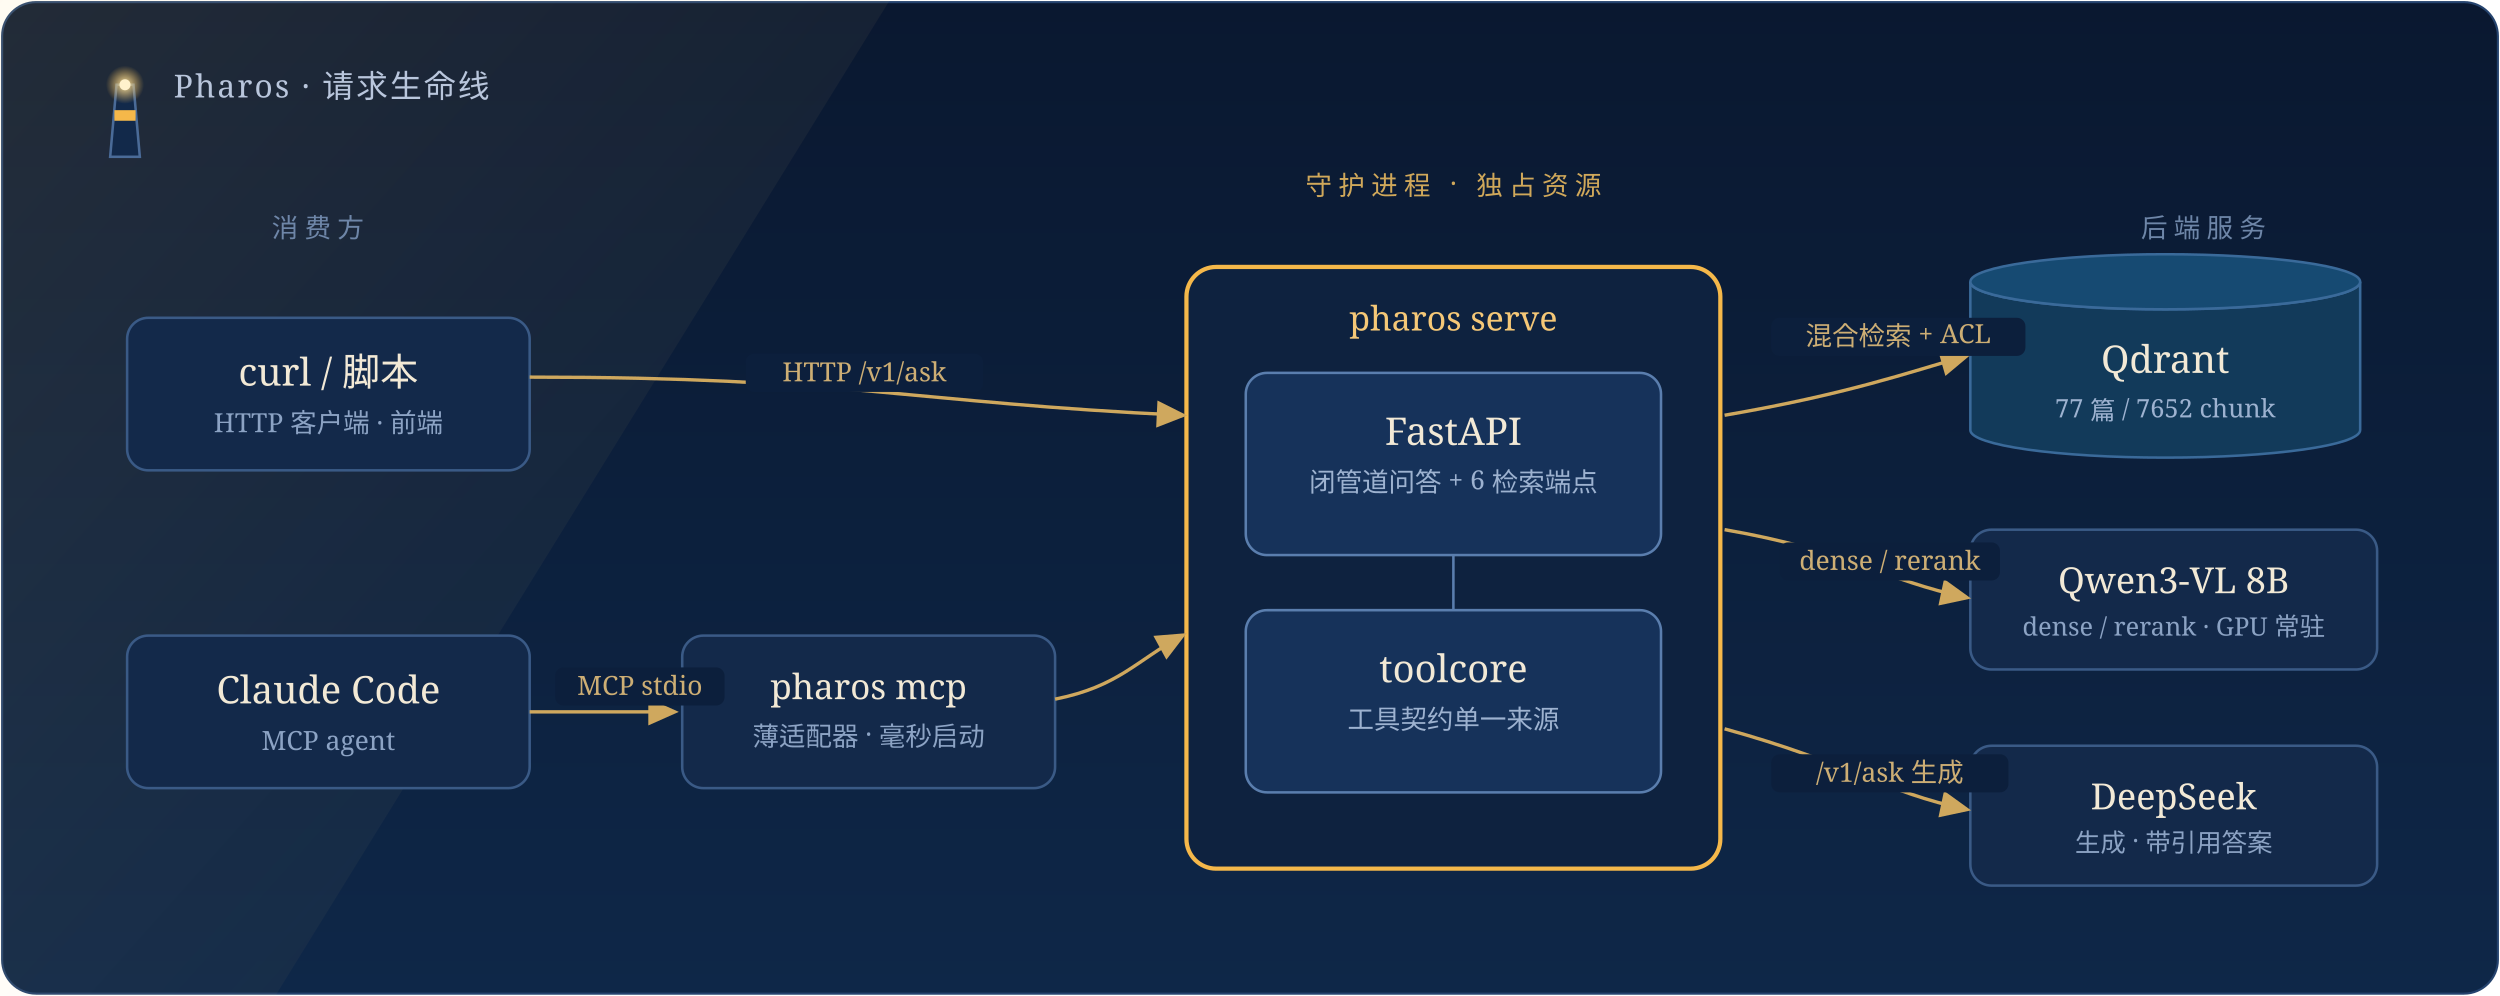
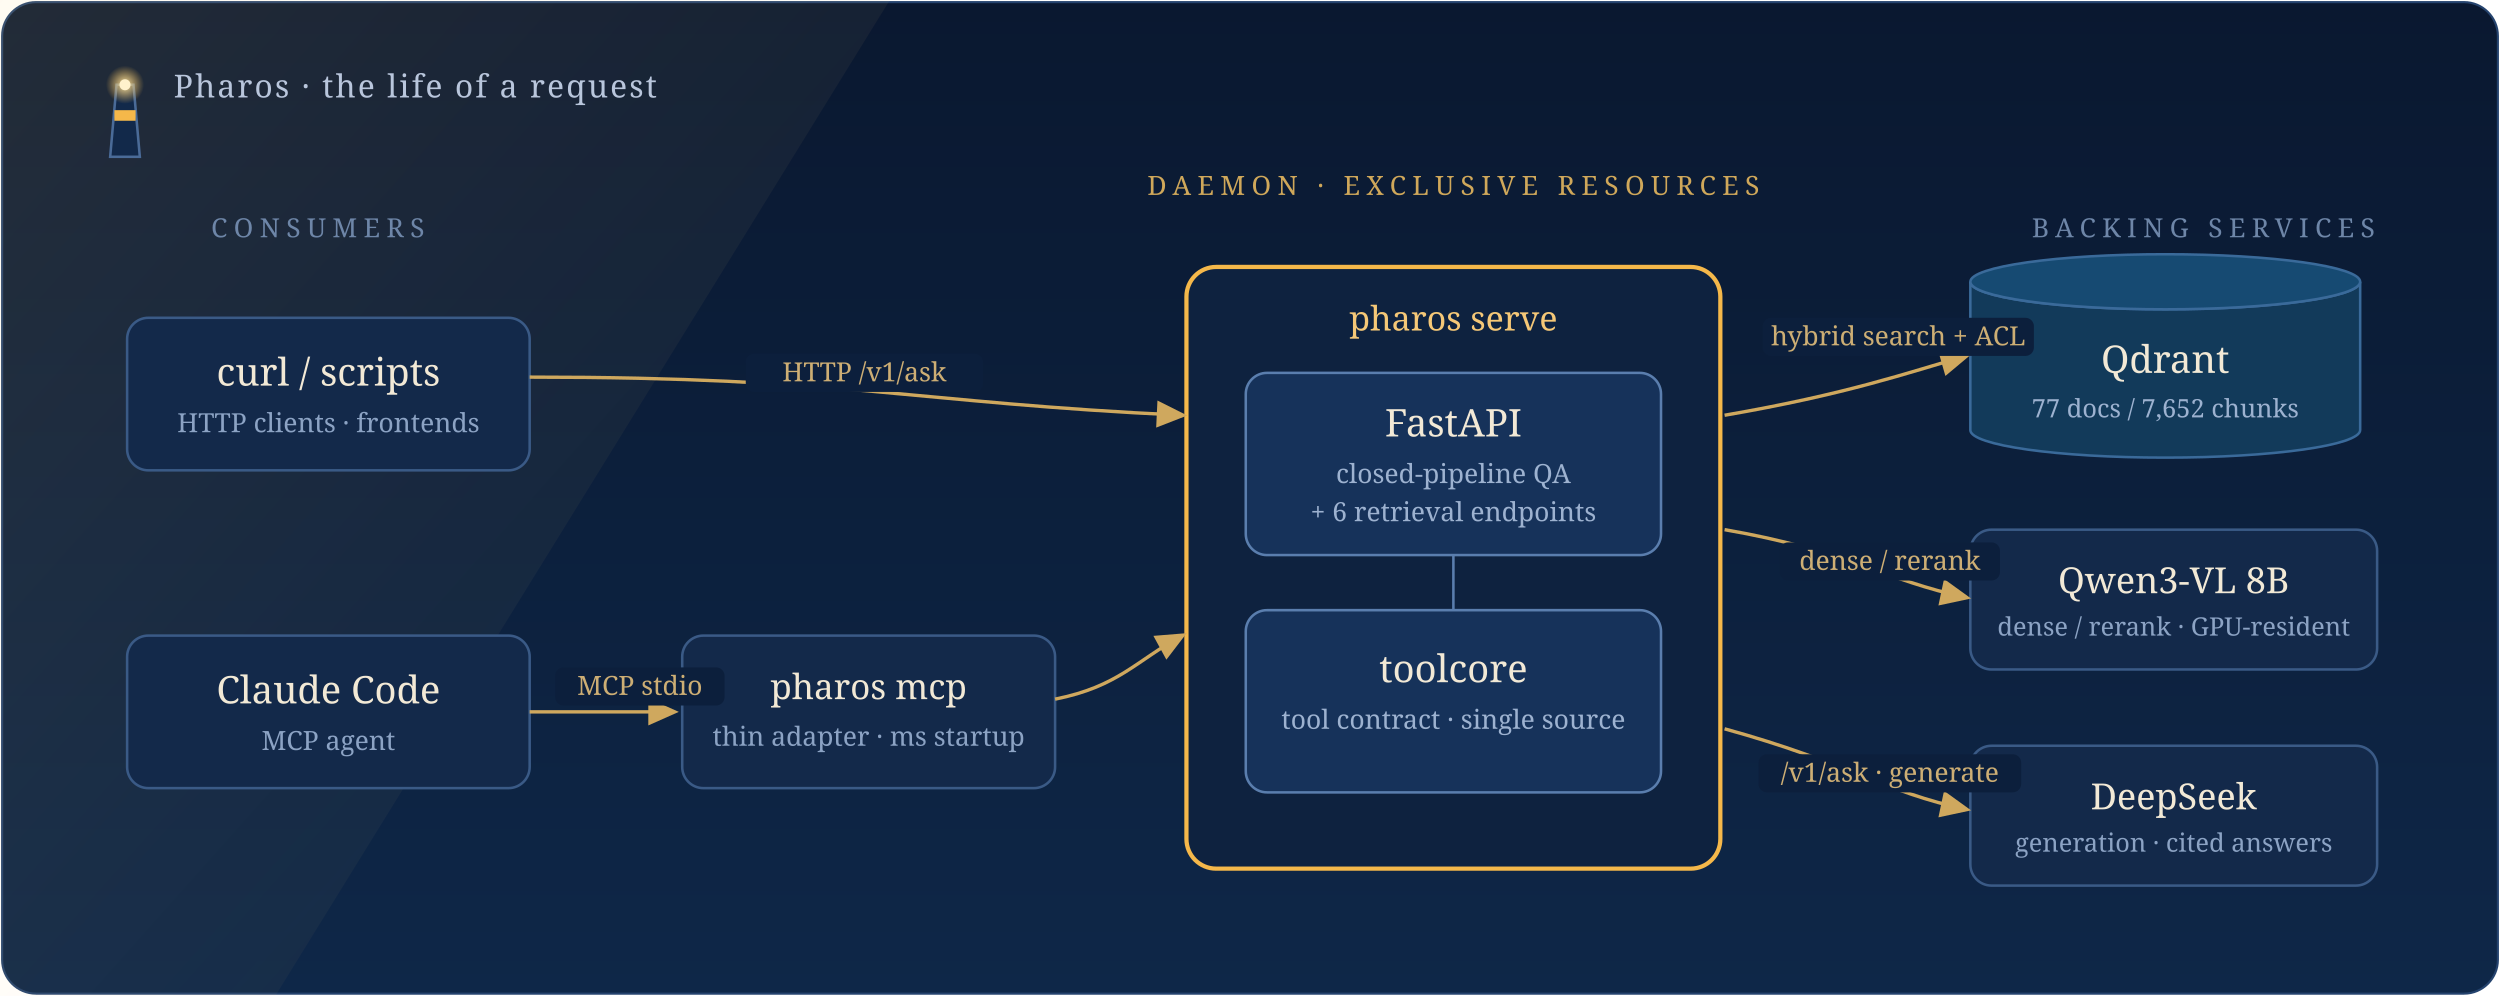
- <svg xmlns="http://www.w3.org/2000/svg" viewBox="0 0 1180 470" width="1180" height="470" role="img" aria-label="Pharos 架构图:消费方 → 守护进程 → 后端服务">
+ <svg xmlns="http://www.w3.org/2000/svg" viewBox="0 0 1180 470" width="1180" height="470" role="img" aria-label="Pharos architecture: consumers → daemon → backing services">
  <defs>
    <linearGradient id="ag" x1="0" y1="0" x2="0" y2="1">
      <stop offset="0" stop-color="#0A1830" />
      <stop offset="1" stop-color="#0E2748" />
    </linearGradient>
    <linearGradient id="abeam" x1="0" y1="0" x2="1" y2="1">
      <stop offset="0" stop-color="#FFD37A" stop-opacity="0.10" />
      <stop offset="1" stop-color="#FFD37A" stop-opacity="0" />
    </linearGradient>
    <radialGradient id="alan" cx="0.5" cy="0.5" r="0.5">
      <stop offset="0" stop-color="#FFE9A8" />
      <stop offset="1" stop-color="#F5B84A" stop-opacity="0" />
    </radialGradient>
    <marker id="arrow" markerWidth="10" markerHeight="10" refX="7.5" refY="5" orient="auto">
      <path d="M0 1 L9 5 L0 9 Z" fill="#CFA85E" />
    </marker>
  </defs>
  <rect x="1" y="1" width="1178" height="468" rx="16" fill="url(#ag)" stroke="#25436E" stroke-width="1" />
  <polygon points="0,0 420,0 130,470 0,470" fill="url(#abeam)" />
  <g>
    <polygon points="52,74 66,74 63,40 55,40" fill="#12294A" stroke="#4A6B98" stroke-width="1.2" />
    <rect x="54" y="52" width="10" height="5" fill="#F5B84A" />
    <circle cx="59" cy="40" r="9" fill="url(#alan)" />
    <circle cx="59" cy="40" r="2.6" fill="#FFF2CC" />
  </g>
-   <text x="82" y="46" font-family="Georgia, serif" font-size="15" fill="#B9C6DC" letter-spacing="1">Pharos · 请求生命线</text>
-   <text x="150" y="112" text-anchor="middle" font-family="Georgia, serif" font-size="12.5" fill="#6E86A8" letter-spacing="3">消费方</text>
-   <text x="686" y="92" text-anchor="middle" font-family="Georgia, serif" font-size="12.5" fill="#D0A85A" letter-spacing="3">守护进程 · 独占资源</text>
-   <text x="1040" y="112" text-anchor="middle" font-family="Georgia, serif" font-size="12.5" fill="#6E86A8" letter-spacing="3">后端服务</text>
+   <text x="82" y="46" font-family="Georgia, serif" font-size="15" fill="#B9C6DC" letter-spacing="1">Pharos · the life of a request</text>
+   <text x="150" y="112" text-anchor="middle" font-family="Georgia, serif" font-size="12.5" fill="#6E86A8" letter-spacing="3">CONSUMERS</text>
+   <text x="686" y="92" text-anchor="middle" font-family="Georgia, serif" font-size="12.5" fill="#D0A85A" letter-spacing="3">DAEMON · EXCLUSIVE RESOURCES</text>
+   <text x="1040" y="112" text-anchor="middle" font-family="Georgia, serif" font-size="12.5" fill="#6E86A8" letter-spacing="3">BACKING SERVICES</text>
  <g font-family="Georgia, serif">
    <rect x="60" y="150" width="190" height="72" rx="10" fill="#13294A" stroke="#3A5A86" stroke-width="1.2" />
-     <text x="155" y="182" text-anchor="middle" font-size="18" fill="#F2E9D6">curl / 脚本</text>
-     <text x="155" y="204" text-anchor="middle" font-size="12.5" fill="#8CA3C4">HTTP 客户端 · 前端</text>
+     <text x="155" y="182" text-anchor="middle" font-size="18" fill="#F2E9D6">curl / scripts</text>
+     <text x="155" y="204" text-anchor="middle" font-size="12.5" fill="#8CA3C4">HTTP clients · frontends</text>
    <rect x="60" y="300" width="190" height="72" rx="10" fill="#13294A" stroke="#3A5A86" stroke-width="1.2" />
    <text x="155" y="332" text-anchor="middle" font-size="18" fill="#F2E9D6">Claude Code</text>
    <text x="155" y="354" text-anchor="middle" font-size="12.5" fill="#8CA3C4">MCP agent</text>
    <rect x="322" y="300" width="176" height="72" rx="10" fill="#13294A" stroke="#3A5A86" stroke-width="1.2" />
    <text x="410" y="330" text-anchor="middle" font-size="16.5" fill="#F2E9D6">pharos mcp</text>
-     <text x="410" y="352" text-anchor="middle" font-size="12.5" fill="#8CA3C4">薄适配器 · 毫秒启动</text>
+     <text x="410" y="352" text-anchor="middle" font-size="12.5" fill="#8CA3C4">thin adapter · ms startup</text>
    <rect x="560" y="126" width="252" height="284" rx="14" fill="#0E223F" stroke="#F5B84A" stroke-width="2" />
    <text x="686" y="156" text-anchor="middle" font-size="16" fill="#F5C877">pharos serve</text>
    <rect x="588" y="176" width="196" height="86" rx="10" fill="#16325A" stroke="#5A7EAE" stroke-width="1.2" />
-     <text x="686" y="210" text-anchor="middle" font-size="18" fill="#F2E9D6">FastAPI</text>
-     <text x="686" y="232" text-anchor="middle" font-size="12.5" fill="#9DB2D0">闭管道问答 + 6 检索端点</text>
+     <text x="686" y="206" text-anchor="middle" font-size="18" fill="#F2E9D6">FastAPI</text>
+     <text x="686" y="228" text-anchor="middle" font-size="12.5" fill="#9DB2D0">closed-pipeline QA</text>
+     <text x="686" y="246" text-anchor="middle" font-size="12.5" fill="#9DB2D0">+ 6 retrieval endpoints</text>
    <rect x="588" y="288" width="196" height="86" rx="10" fill="#16325A" stroke="#5A7EAE" stroke-width="1.2" />
    <text x="686" y="322" text-anchor="middle" font-size="18" fill="#F2E9D6">toolcore</text>
-     <text x="686" y="344" text-anchor="middle" font-size="12.5" fill="#9DB2D0">工具契约单一来源</text>
+     <text x="686" y="344" text-anchor="middle" font-size="12.5" fill="#9DB2D0">tool contract · single source</text>
    <line x1="686" y1="262" x2="686" y2="288" stroke="#5A7EAE" stroke-width="1.2" />
    <g>
      <path d="M930 133 a92 13 0 0 0 184 0 v70 a92 13 0 0 1 -184 0 Z" fill="#123A5A" stroke="#3A6A9A" stroke-width="1.2" />
      <ellipse cx="1022" cy="133" rx="92" ry="13" fill="#164a72" stroke="#3A6A9A" stroke-width="1.2" />
      <text x="1022" y="176" text-anchor="middle" font-size="18" fill="#F2E9D6">Qdrant</text>
-       <text x="1022" y="197" text-anchor="middle" font-size="12" fill="#9DB2D0">77 篇 / 7652 chunk</text>
+       <text x="1022" y="197" text-anchor="middle" font-size="12" fill="#9DB2D0">77 docs / 7,652 chunks</text>
    </g>
    <rect x="930" y="250" width="192" height="66" rx="10" fill="#13294A" stroke="#3A5A86" stroke-width="1.2" />
    <text x="1026" y="280" text-anchor="middle" font-size="17" fill="#F2E9D6">Qwen3-VL 8B</text>
-     <text x="1026" y="300" text-anchor="middle" font-size="12" fill="#8CA3C4">dense / rerank · GPU 常驻</text>
+     <text x="1026" y="300" text-anchor="middle" font-size="12" fill="#8CA3C4">dense / rerank · GPU-resident</text>
    <rect x="930" y="352" width="192" height="66" rx="10" fill="#13294A" stroke="#3A5A86" stroke-width="1.2" />
    <text x="1026" y="382" text-anchor="middle" font-size="17" fill="#F2E9D6">DeepSeek</text>
-     <text x="1026" y="402" text-anchor="middle" font-size="12" fill="#8CA3C4">生成 · 带引用答案</text>
+     <text x="1026" y="402" text-anchor="middle" font-size="12" fill="#8CA3C4">generation · cited answers</text>
  </g>
  <g stroke="#CFA85E" stroke-width="1.6" fill="none">
    <path d="M250 178 C 400 178, 430 190, 558 196" marker-end="url(#arrow)" />
    <path d="M250 336 L 318 336" marker-end="url(#arrow)" />
    <path d="M498 330 C 528 324, 536 312, 558 300" marker-end="url(#arrow)" />
    <path d="M814 196 C 872 186, 900 176, 928 168" marker-end="url(#arrow)" />
    <path d="M814 250 C 872 260, 890 274, 928 282" marker-end="url(#arrow)" />
    <path d="M814 344 C 872 360, 890 374, 928 382" marker-end="url(#arrow)" />
  </g>
  <g font-family="Georgia, serif" font-size="12.5" fill="#CDAE74" text-anchor="middle">
    <rect x="352" y="167" width="112" height="18" rx="4" fill="#0C1F3C" />
    <text x="408" y="180">HTTP /v1/ask</text>
    <rect x="262" y="315" width="80" height="18" rx="4" fill="#0C1F3C" />
    <text x="302" y="328">MCP stdio</text>
-     <rect x="836" y="150" width="120" height="18" rx="4" fill="#0C1F3C" />
-     <text x="896" y="163">混合检索 + ACL</text>
+     <rect x="832" y="150" width="128" height="18" rx="4" fill="#0C1F3C" />
+     <text x="896" y="163">hybrid search + ACL</text>
    <rect x="840" y="256" width="104" height="18" rx="4" fill="#0C1F3C" />
    <text x="892" y="269">dense / rerank</text>
-     <rect x="836" y="356" width="112" height="18" rx="4" fill="#0C1F3C" />
-     <text x="892" y="369">/v1/ask 生成</text>
+     <rect x="830" y="356" width="124" height="18" rx="4" fill="#0C1F3C" />
+     <text x="892" y="369">/v1/ask · generate</text>
  </g>
</svg>
